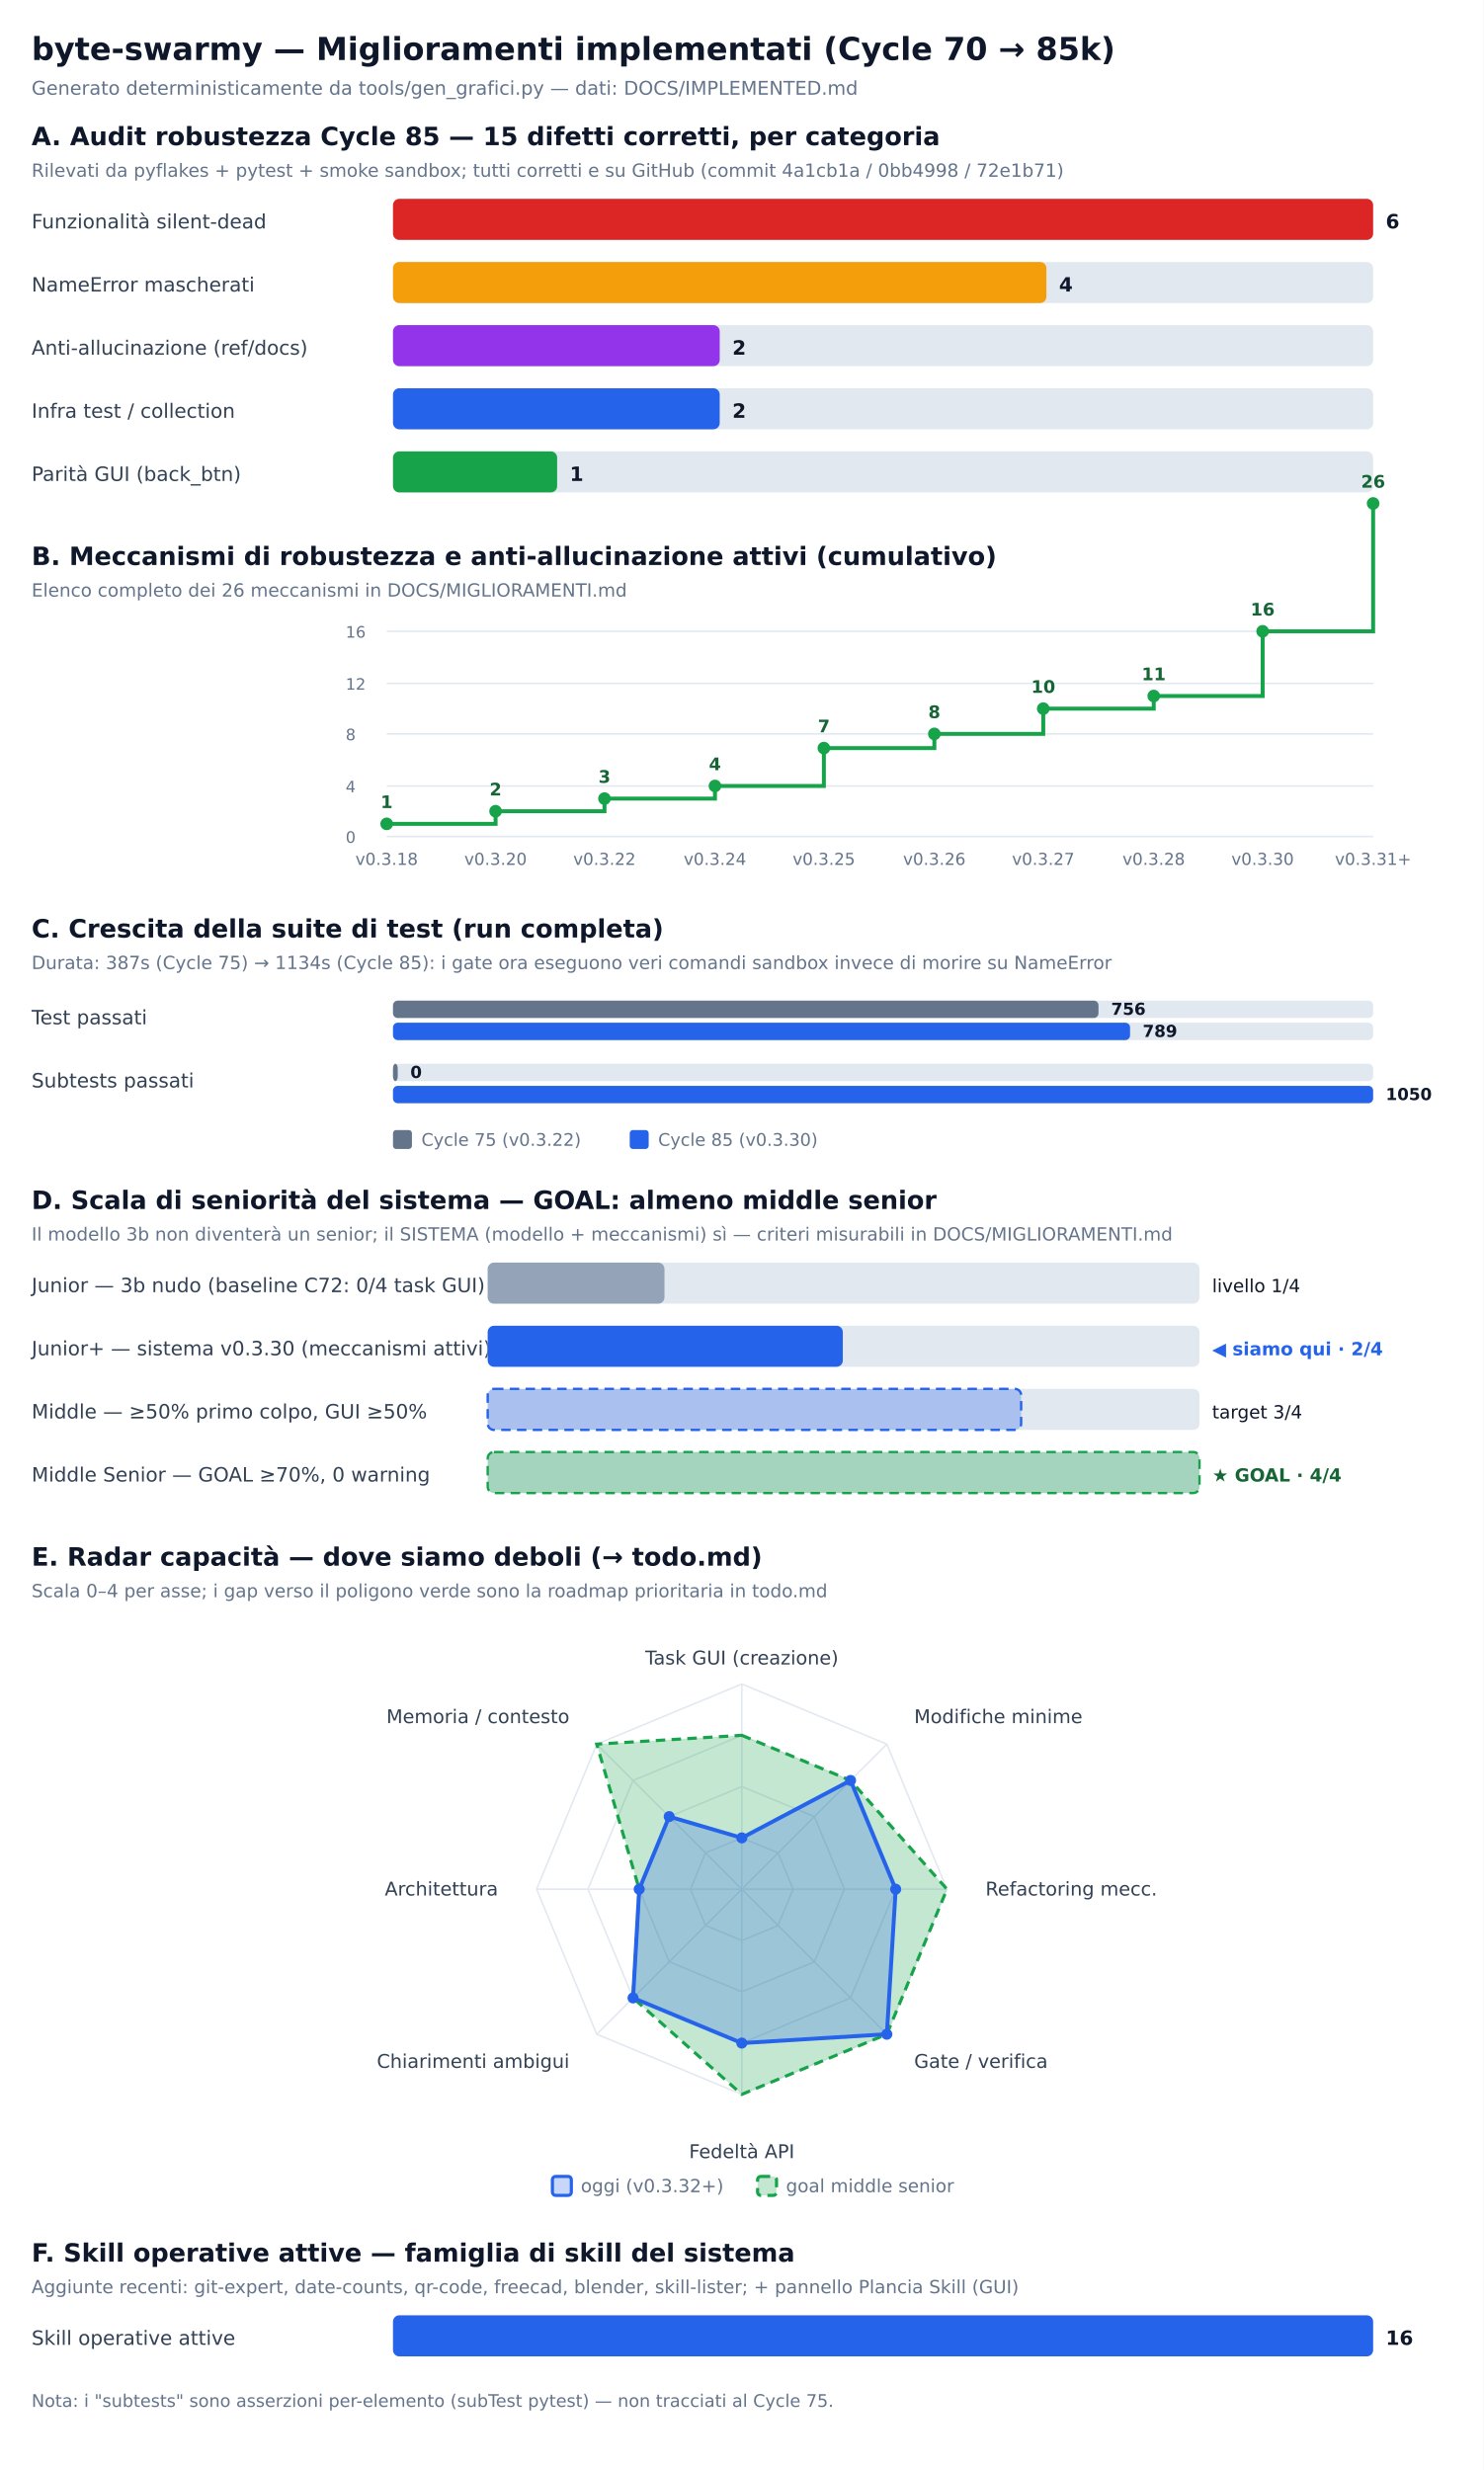
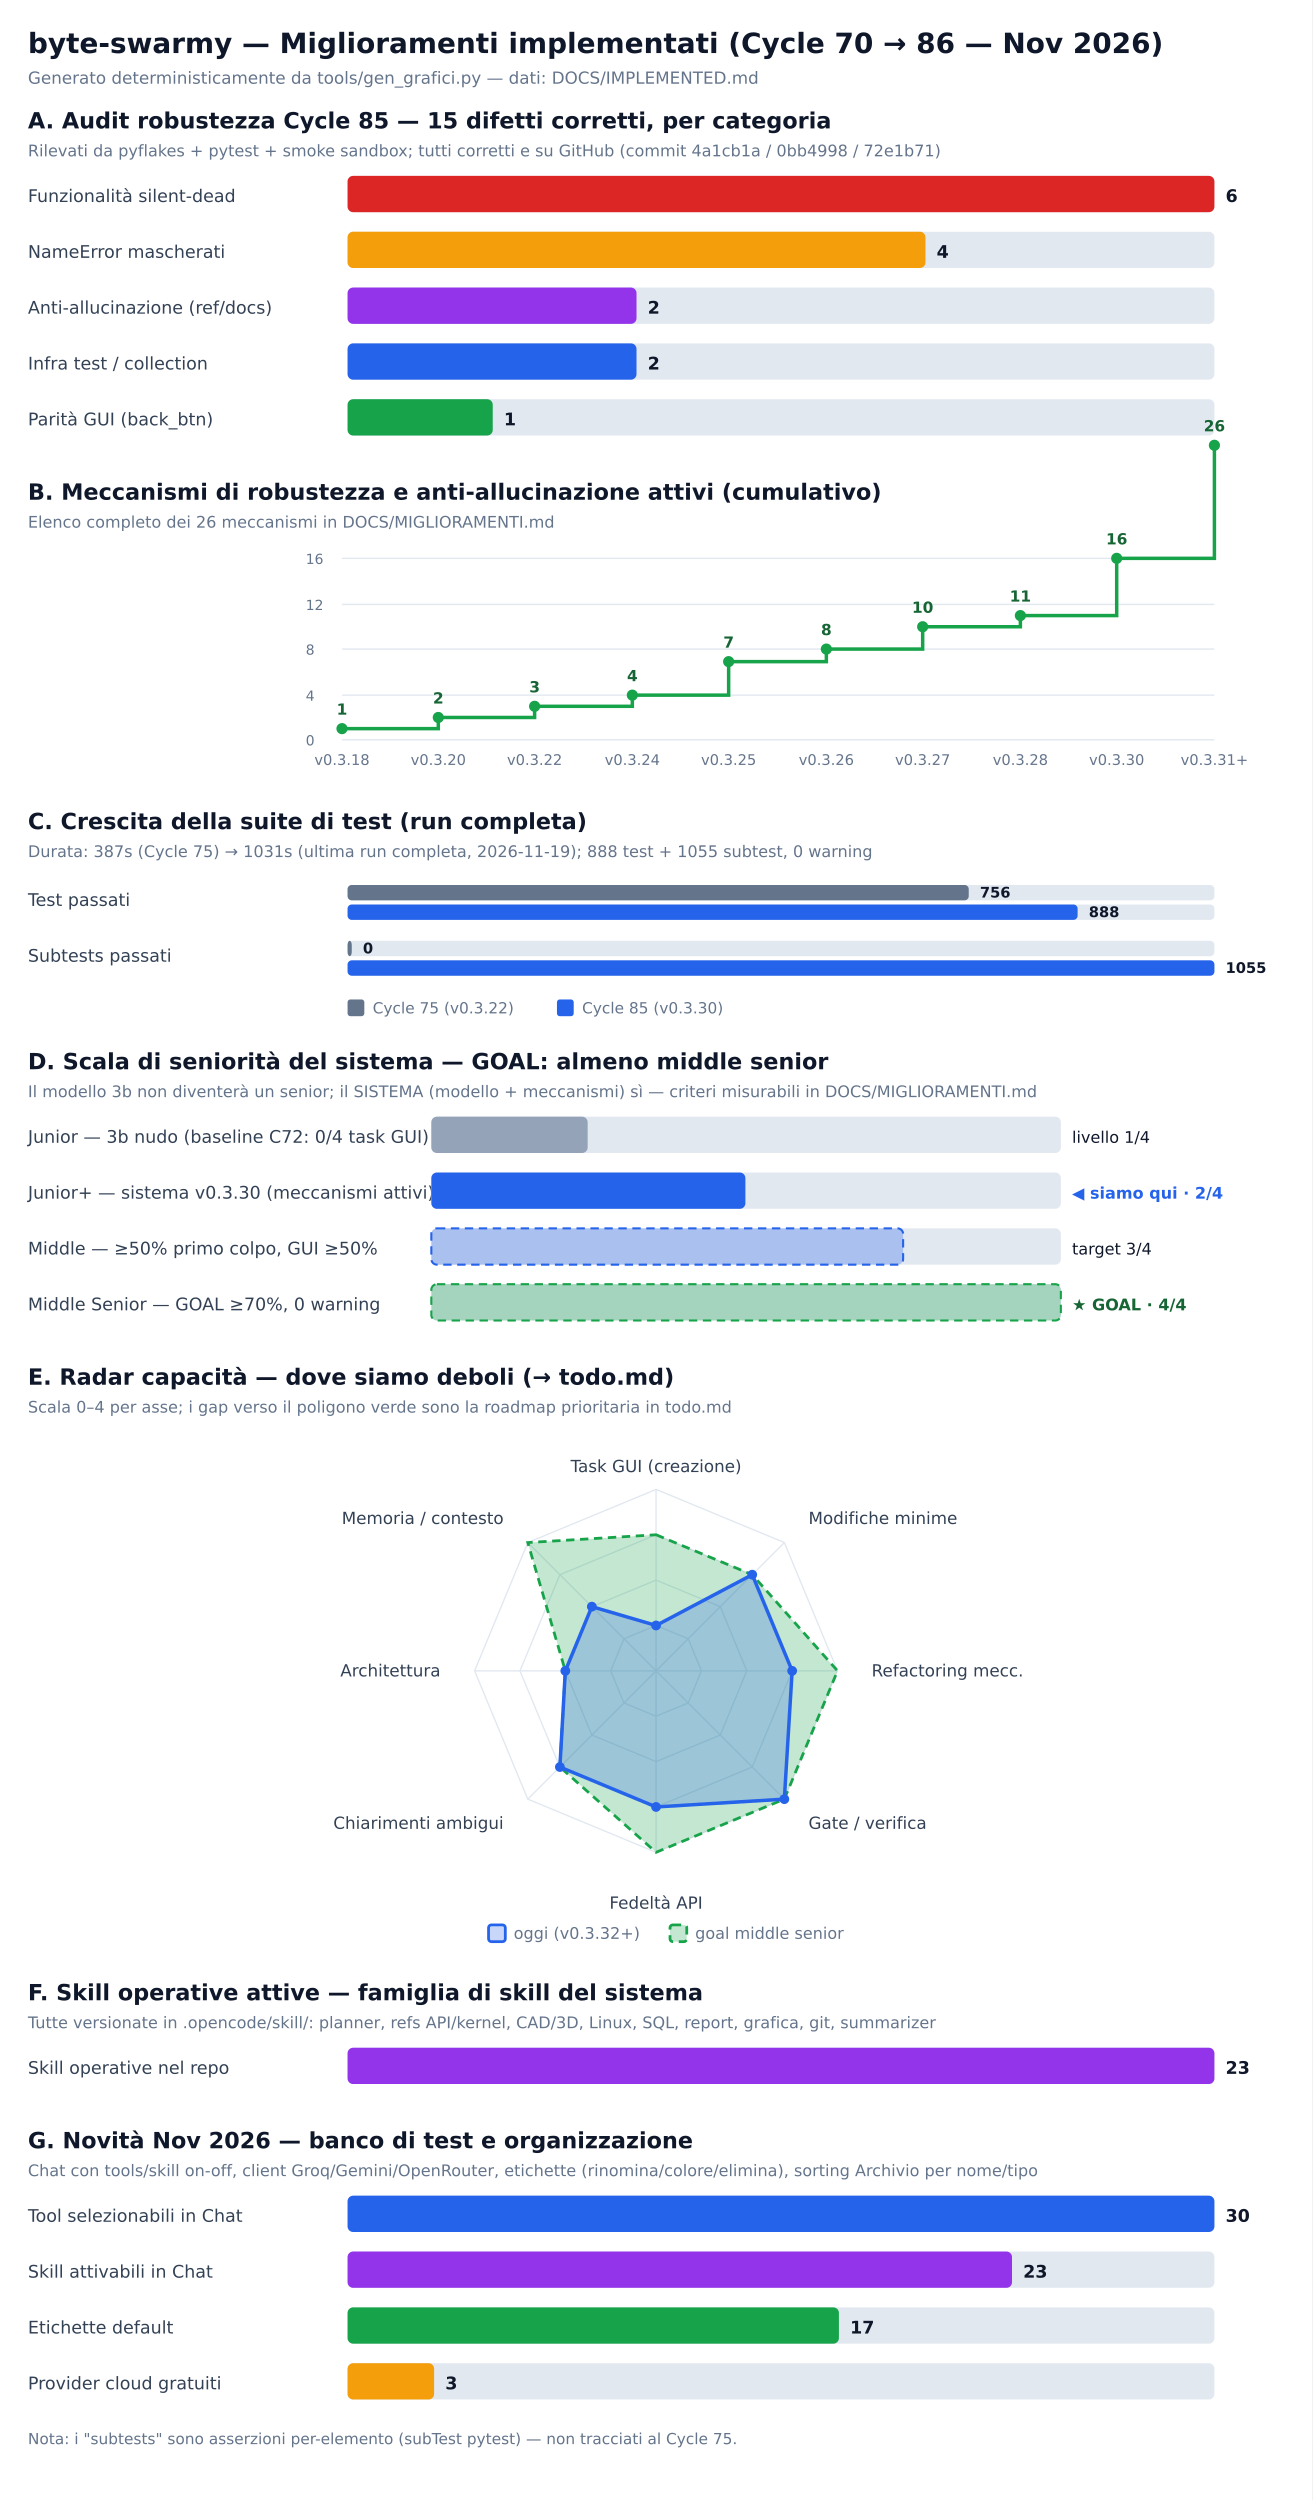
- <svg xmlns="http://www.w3.org/2000/svg" width="940" height="1565" viewBox="0 0 940 1565">
-   <rect width="940" height="1565" fill="#ffffff" />
-   <text x="20" y="38" font-family="DejaVu Sans, sans-serif" font-size="20" font-weight="bold" fill="#0f172a">byte-swarmy — Miglioramenti implementati (Cycle 70 → 85k)</text>
+ <svg xmlns="http://www.w3.org/2000/svg" width="940" height="1791" viewBox="0 0 940 1791">
+   <rect width="940" height="1791" fill="#ffffff" />
+   <text x="20" y="38" font-family="DejaVu Sans, sans-serif" font-size="20" font-weight="bold" fill="#0f172a">byte-swarmy — Miglioramenti implementati (Cycle 70 → 86 — Nov 2026)</text>
  <text x="20" y="60" font-family="DejaVu Sans, sans-serif" font-size="12" fill="#64748b">Generato deterministicamente da tools/gen_grafici.py — dati: DOCS/IMPLEMENTED.md</text>
  <text x="20" y="92" font-family="DejaVu Sans, sans-serif" font-size="16" font-weight="bold" fill="#0f172a">A. Audit robustezza Cycle 85 — 15 difetti corretti, per categoria</text>
  <text x="20" y="112" font-family="DejaVu Sans, sans-serif" font-size="11.5" fill="#64748b">Rilevati da pyflakes + pytest + smoke sandbox; tutti corretti e su GitHub (commit 4a1cb1a / 0bb4998 / 72e1b71)</text>
  <text x="20" y="144.72" font-family="DejaVu Sans, sans-serif" font-size="12.5" fill="#334155">Funzionalità silent-dead</text>
  <rect x="249" y="126" width="621" height="26" rx="4" fill="#e2e8f0" />
  <rect x="249" y="126" width="621" height="26" rx="4" fill="#dc2626" />
  <text x="878" y="144.72" font-family="DejaVu Sans, sans-serif" font-size="12.5" font-weight="bold" fill="#0f172a">6</text>
  <text x="20" y="184.72" font-family="DejaVu Sans, sans-serif" font-size="12.5" fill="#334155">NameError mascherati</text>
  <rect x="249" y="166" width="621" height="26" rx="4" fill="#e2e8f0" />
  <rect x="249" y="166" width="414" height="26" rx="4" fill="#f59e0b" />
  <text x="671" y="184.72" font-family="DejaVu Sans, sans-serif" font-size="12.5" font-weight="bold" fill="#0f172a">4</text>
  <text x="20" y="224.72" font-family="DejaVu Sans, sans-serif" font-size="12.5" fill="#334155">Anti-allucinazione (ref/docs)</text>
  <rect x="249" y="206" width="621" height="26" rx="4" fill="#e2e8f0" />
  <rect x="249" y="206" width="207" height="26" rx="4" fill="#9333ea" />
  <text x="464" y="224.72" font-family="DejaVu Sans, sans-serif" font-size="12.5" font-weight="bold" fill="#0f172a">2</text>
  <text x="20" y="264.72" font-family="DejaVu Sans, sans-serif" font-size="12.5" fill="#334155">Infra test / collection</text>
  <rect x="249" y="246" width="621" height="26" rx="4" fill="#e2e8f0" />
  <rect x="249" y="246" width="207" height="26" rx="4" fill="#2563eb" />
  <text x="464" y="264.72" font-family="DejaVu Sans, sans-serif" font-size="12.5" font-weight="bold" fill="#0f172a">2</text>
  <text x="20" y="304.72" font-family="DejaVu Sans, sans-serif" font-size="12.5" fill="#334155">Parità GUI (back_btn)</text>
  <rect x="249" y="286" width="621" height="26" rx="4" fill="#e2e8f0" />
  <rect x="249" y="286" width="104" height="26" rx="4" fill="#16a34a" />
  <text x="361" y="304.72" font-family="DejaVu Sans, sans-serif" font-size="12.5" font-weight="bold" fill="#0f172a">1</text>
  <text x="20" y="358" font-family="DejaVu Sans, sans-serif" font-size="16" font-weight="bold" fill="#0f172a">B. Meccanismi di robustezza e anti-allucinazione attivi (cumulativo)</text>
  <text x="20" y="378" font-family="DejaVu Sans, sans-serif" font-size="11.5" fill="#64748b">Elenco completo dei 26 meccanismi in DOCS/MIGLIORAMENTI.md</text>
  <line x1="245" y1="530" x2="870" y2="530" stroke="#e2e8f0" stroke-width="1" />
  <text x="219" y="534" font-family="DejaVu Sans, sans-serif" font-size="10" fill="#64748b">0</text>
  <line x1="245" y1="498" x2="870" y2="498" stroke="#e2e8f0" stroke-width="1" />
  <text x="219" y="502" font-family="DejaVu Sans, sans-serif" font-size="10" fill="#64748b">4</text>
  <line x1="245" y1="465" x2="870" y2="465" stroke="#e2e8f0" stroke-width="1" />
  <text x="219" y="469" font-family="DejaVu Sans, sans-serif" font-size="10" fill="#64748b">8</text>
  <line x1="245" y1="433" x2="870" y2="433" stroke="#e2e8f0" stroke-width="1" />
  <text x="219" y="437" font-family="DejaVu Sans, sans-serif" font-size="10" fill="#64748b">12</text>
  <line x1="245" y1="400" x2="870" y2="400" stroke="#e2e8f0" stroke-width="1" />
  <text x="219" y="404" font-family="DejaVu Sans, sans-serif" font-size="10" fill="#64748b">16</text>
  <path d="M 245 522 L 314 522 L 314 514 L 383 514 L 383 506 L 453 506 L 453 498 L 522 498 L 522 474 L 592 474 L 592 465 L 661 465 L 661 449 L 731 449 L 731 441 L 800 441 L 800 400 L 870 400 L 870 319" fill="none" stroke="#16a34a" stroke-width="2.5" />
  <circle cx="245" cy="522" r="4" fill="#16a34a" />
  <text x="245" y="512" font-family="DejaVu Sans, sans-serif" font-size="11" font-weight="bold" fill="#166534" text-anchor="middle">1</text>
  <text x="245" y="548" font-family="DejaVu Sans, sans-serif" font-size="10.5" fill="#64748b" text-anchor="middle">v0.3.18</text>
  <circle cx="314" cy="514" r="4" fill="#16a34a" />
  <text x="314" y="504" font-family="DejaVu Sans, sans-serif" font-size="11" font-weight="bold" fill="#166534" text-anchor="middle">2</text>
  <text x="314" y="548" font-family="DejaVu Sans, sans-serif" font-size="10.5" fill="#64748b" text-anchor="middle">v0.3.20</text>
  <circle cx="383" cy="506" r="4" fill="#16a34a" />
  <text x="383" y="496" font-family="DejaVu Sans, sans-serif" font-size="11" font-weight="bold" fill="#166534" text-anchor="middle">3</text>
  <text x="383" y="548" font-family="DejaVu Sans, sans-serif" font-size="10.5" fill="#64748b" text-anchor="middle">v0.3.22</text>
  <circle cx="453" cy="498" r="4" fill="#16a34a" />
  <text x="453" y="488" font-family="DejaVu Sans, sans-serif" font-size="11" font-weight="bold" fill="#166534" text-anchor="middle">4</text>
  <text x="453" y="548" font-family="DejaVu Sans, sans-serif" font-size="10.5" fill="#64748b" text-anchor="middle">v0.3.24</text>
  <circle cx="522" cy="474" r="4" fill="#16a34a" />
  <text x="522" y="464" font-family="DejaVu Sans, sans-serif" font-size="11" font-weight="bold" fill="#166534" text-anchor="middle">7</text>
  <text x="522" y="548" font-family="DejaVu Sans, sans-serif" font-size="10.5" fill="#64748b" text-anchor="middle">v0.3.25</text>
  <circle cx="592" cy="465" r="4" fill="#16a34a" />
  <text x="592" y="455" font-family="DejaVu Sans, sans-serif" font-size="11" font-weight="bold" fill="#166534" text-anchor="middle">8</text>
  <text x="592" y="548" font-family="DejaVu Sans, sans-serif" font-size="10.5" fill="#64748b" text-anchor="middle">v0.3.26</text>
  <circle cx="661" cy="449" r="4" fill="#16a34a" />
  <text x="661" y="439" font-family="DejaVu Sans, sans-serif" font-size="11" font-weight="bold" fill="#166534" text-anchor="middle">10</text>
  <text x="661" y="548" font-family="DejaVu Sans, sans-serif" font-size="10.5" fill="#64748b" text-anchor="middle">v0.3.27</text>
  <circle cx="731" cy="441" r="4" fill="#16a34a" />
  <text x="731" y="431" font-family="DejaVu Sans, sans-serif" font-size="11" font-weight="bold" fill="#166534" text-anchor="middle">11</text>
  <text x="731" y="548" font-family="DejaVu Sans, sans-serif" font-size="10.5" fill="#64748b" text-anchor="middle">v0.3.28</text>
  <circle cx="800" cy="400" r="4" fill="#16a34a" />
  <text x="800" y="390" font-family="DejaVu Sans, sans-serif" font-size="11" font-weight="bold" fill="#166534" text-anchor="middle">16</text>
  <text x="800" y="548" font-family="DejaVu Sans, sans-serif" font-size="10.5" fill="#64748b" text-anchor="middle">v0.3.30</text>
  <circle cx="870" cy="319" r="4" fill="#16a34a" />
  <text x="870" y="309" font-family="DejaVu Sans, sans-serif" font-size="11" font-weight="bold" fill="#166534" text-anchor="middle">26</text>
  <text x="870" y="548" font-family="DejaVu Sans, sans-serif" font-size="10.5" fill="#64748b" text-anchor="middle">v0.3.31+</text>
  <text x="20" y="594" font-family="DejaVu Sans, sans-serif" font-size="16" font-weight="bold" fill="#0f172a">C. Crescita della suite di test (run completa)</text>
-   <text x="20" y="614" font-family="DejaVu Sans, sans-serif" font-size="11.5" fill="#64748b">Durata: 387s (Cycle 75) → 1134s (Cycle 85): i gate ora eseguono veri comandi sandbox invece di morire su NameError</text>
+   <text x="20" y="614" font-family="DejaVu Sans, sans-serif" font-size="11.5" fill="#64748b">Durata: 387s (Cycle 75) → 1031s (ultima run completa, 2026-11-19); 888 test + 1055 subtest, 0 warning</text>
  <text x="20" y="649" font-family="DejaVu Sans, sans-serif" font-size="12.5" fill="#334155">Test passati</text>
  <rect x="249" y="634" width="621" height="11" rx="3" fill="#e2e8f0" />
-   <rect x="249" y="634" width="447" height="11" rx="3" fill="#64748b" />
-   <text x="704" y="643" font-family="DejaVu Sans, sans-serif" font-size="10.5" font-weight="bold" fill="#0f172a">756</text>
+   <rect x="249" y="634" width="445" height="11" rx="3" fill="#64748b" />
+   <text x="702" y="643" font-family="DejaVu Sans, sans-serif" font-size="10.5" font-weight="bold" fill="#0f172a">756</text>
  <rect x="249" y="648" width="621" height="11" rx="3" fill="#e2e8f0" />
-   <rect x="249" y="648" width="467" height="11" rx="3" fill="#2563eb" />
-   <text x="724" y="657" font-family="DejaVu Sans, sans-serif" font-size="10.5" font-weight="bold" fill="#0f172a">789</text>
+   <rect x="249" y="648" width="523" height="11" rx="3" fill="#2563eb" />
+   <text x="780" y="657" font-family="DejaVu Sans, sans-serif" font-size="10.5" font-weight="bold" fill="#0f172a">888</text>
  <text x="20" y="689" font-family="DejaVu Sans, sans-serif" font-size="12.5" fill="#334155">Subtests passati</text>
  <rect x="249" y="674" width="621" height="11" rx="3" fill="#e2e8f0" />
  <rect x="249" y="674" width="3" height="11" rx="3" fill="#64748b" />
  <text x="260" y="683" font-family="DejaVu Sans, sans-serif" font-size="10.5" font-weight="bold" fill="#0f172a">0</text>
  <rect x="249" y="688" width="621" height="11" rx="3" fill="#e2e8f0" />
  <rect x="249" y="688" width="621" height="11" rx="3" fill="#2563eb" />
-   <text x="878" y="697" font-family="DejaVu Sans, sans-serif" font-size="10.5" font-weight="bold" fill="#0f172a">1050</text>
+   <text x="878" y="697" font-family="DejaVu Sans, sans-serif" font-size="10.5" font-weight="bold" fill="#0f172a">1055</text>
  <rect x="249" y="716" width="12" height="12" rx="2" fill="#64748b" />
  <text x="267" y="726" font-family="DejaVu Sans, sans-serif" font-size="11" fill="#64748b">Cycle 75 (v0.3.22)</text>
  <rect x="399" y="716" width="12" height="12" rx="2" fill="#2563eb" />
  <text x="417" y="726" font-family="DejaVu Sans, sans-serif" font-size="11" fill="#64748b">Cycle 85 (v0.3.30)</text>
  <text x="20" y="766" font-family="DejaVu Sans, sans-serif" font-size="16" font-weight="bold" fill="#0f172a">D. Scala di seniorità del sistema — GOAL: almeno middle senior</text>
  <text x="20" y="786" font-family="DejaVu Sans, sans-serif" font-size="11.5" fill="#64748b">Il modello 3b non diventerà un senior; il SISTEMA (modello + meccanismi) sì — criteri misurabili in DOCS/MIGLIORAMENTI.md</text>
  <text x="20" y="818.72" font-family="DejaVu Sans, sans-serif" font-size="12.5" fill="#334155">Junior — 3b nudo (baseline C72: 0/4 task GUI)</text>
  <rect x="309" y="800" width="451" height="26" rx="4" fill="#e2e8f0" />
  <rect x="309" y="800" width="112" height="26" rx="4" fill="#94a3b8" fill-opacity="1.0" />
  <text x="768" y="818.72" font-family="DejaVu Sans, sans-serif" font-size="11.5" font-weight="normal" fill="#0f172a">livello 1/4</text>
  <text x="20" y="858.72" font-family="DejaVu Sans, sans-serif" font-size="12.5" fill="#334155">Junior+ — sistema v0.3.30 (meccanismi attivi)</text>
  <rect x="309" y="840" width="451" height="26" rx="4" fill="#e2e8f0" />
  <rect x="309" y="840" width="225" height="26" rx="4" fill="#2563eb" fill-opacity="1.0" />
  <text x="768" y="858.72" font-family="DejaVu Sans, sans-serif" font-size="11.5" font-weight="bold" fill="#2563eb">◀ siamo qui · 2/4</text>
  <text x="20" y="898.72" font-family="DejaVu Sans, sans-serif" font-size="12.5" fill="#334155">Middle — ≥50% primo colpo, GUI ≥50%</text>
  <rect x="309" y="880" width="451" height="26" rx="4" fill="#e2e8f0" />
  <rect x="309" y="880" width="338" height="26" rx="4" fill="#2563eb" fill-opacity="0.30" />
  <rect x="309" y="880" width="338" height="26" rx="4" fill="none" stroke="#2563eb" stroke-width="1.5" stroke-dasharray="6,4" />
  <text x="768" y="898.72" font-family="DejaVu Sans, sans-serif" font-size="11.5" font-weight="normal" fill="#0f172a">target 3/4</text>
  <text x="20" y="938.72" font-family="DejaVu Sans, sans-serif" font-size="12.5" fill="#334155">Middle Senior — GOAL ≥70%, 0 warning</text>
  <rect x="309" y="920" width="451" height="26" rx="4" fill="#e2e8f0" />
  <rect x="309" y="920" width="451" height="26" rx="4" fill="#16a34a" fill-opacity="0.30" />
  <rect x="309" y="920" width="451" height="26" rx="4" fill="none" stroke="#16a34a" stroke-width="1.5" stroke-dasharray="6,4" />
  <text x="768" y="938.72" font-family="DejaVu Sans, sans-serif" font-size="11.5" font-weight="bold" fill="#166534">★ GOAL · 4/4</text>
  <text x="20" y="992" font-family="DejaVu Sans, sans-serif" font-size="16" font-weight="bold" fill="#0f172a">E. Radar capacità — dove siamo deboli (→ todo.md)</text>
  <text x="20" y="1012" font-family="DejaVu Sans, sans-serif" font-size="11.5" fill="#64748b">Scala 0–4 per asse; i gap verso il poligono verde sono la roadmap prioritaria in todo.md</text>
  <polygon points="470.0,1164.5 493.0,1174.0 502.5,1197.0 493.0,1220.0 470.0,1229.5 447.0,1220.0 437.5,1197.0 447.0,1174.0" fill="none" stroke="#e2e8f0" stroke-width="1" />
  <polygon points="470.0,1132.0 516.0,1151.0 535.0,1197.0 516.0,1243.0 470.0,1262.0 424.0,1243.0 405.0,1197.0 424.0,1151.0" fill="none" stroke="#e2e8f0" stroke-width="1" />
  <polygon points="470.0,1099.5 538.9,1128.1 567.5,1197.0 538.9,1265.9 470.0,1294.5 401.1,1265.9 372.5,1197.0 401.1,1128.1" fill="none" stroke="#e2e8f0" stroke-width="1" />
  <polygon points="470.0,1067.0 561.9,1105.1 600.0,1197.0 561.9,1288.9 470.0,1327.0 378.1,1288.9 340.0,1197.0 378.1,1105.1" fill="none" stroke="#e2e8f0" stroke-width="1" />
  <line x1="470" y1="1197" x2="470.0" y2="1067.0" stroke="#e2e8f0" stroke-width="1" />
  <text x="470.0" y="1054.6" font-family="DejaVu Sans, sans-serif" font-size="12" fill="#334155" text-anchor="middle">Task GUI (creazione)</text>
  <line x1="470" y1="1197" x2="561.9" y2="1105.1" stroke="#e2e8f0" stroke-width="1" />
  <text x="579.2" y="1091.8" font-family="DejaVu Sans, sans-serif" font-size="12" fill="#334155" text-anchor="start">Modifiche minime</text>
  <line x1="470" y1="1197" x2="600.0" y2="1197.0" stroke="#e2e8f0" stroke-width="1" />
  <text x="624.4" y="1201.0" font-family="DejaVu Sans, sans-serif" font-size="12" fill="#334155" text-anchor="start">Refactoring mecc.</text>
  <line x1="470" y1="1197" x2="561.9" y2="1288.9" stroke="#e2e8f0" stroke-width="1" />
  <text x="579.2" y="1310.2" font-family="DejaVu Sans, sans-serif" font-size="12" fill="#334155" text-anchor="start">Gate / verifica</text>
  <line x1="470" y1="1197" x2="470.0" y2="1327.0" stroke="#e2e8f0" stroke-width="1" />
  <text x="470.0" y="1367.4" font-family="DejaVu Sans, sans-serif" font-size="12" fill="#334155" text-anchor="middle">Fedeltà API</text>
  <line x1="470" y1="1197" x2="378.1" y2="1288.9" stroke="#e2e8f0" stroke-width="1" />
  <text x="360.8" y="1310.2" font-family="DejaVu Sans, sans-serif" font-size="12" fill="#334155" text-anchor="end">Chiarimenti ambigui</text>
  <line x1="470" y1="1197" x2="340.0" y2="1197.0" stroke="#e2e8f0" stroke-width="1" />
  <text x="315.6" y="1201.0" font-family="DejaVu Sans, sans-serif" font-size="12" fill="#334155" text-anchor="end">Architettura</text>
  <line x1="470" y1="1197" x2="378.1" y2="1105.1" stroke="#e2e8f0" stroke-width="1" />
  <text x="360.8" y="1091.8" font-family="DejaVu Sans, sans-serif" font-size="12" fill="#334155" text-anchor="end">Memoria / contesto</text>
  <polygon points="470.0,1099.5 538.9,1128.1 600.0,1197.0 561.9,1288.9 470.0,1327.0 401.1,1265.9 405.0,1197.0 378.1,1105.1" fill="#16a34a" fill-opacity="0.25" stroke="#16a34a" stroke-width="2" stroke-dasharray="6,4" stroke-opacity="1" />
  <polygon points="470.0,1164.5 538.9,1128.1 567.5,1197.0 561.9,1288.9 470.0,1294.5 401.1,1265.9 405.0,1197.0 424.0,1151.0" fill="#2563eb" fill-opacity="0.25" stroke="#2563eb" stroke-width="2.5" stroke-opacity="1" />
  <circle cx="470.0" cy="1164.5" r="3.5" fill="#2563eb" />
  <circle cx="538.9" cy="1128.1" r="3.5" fill="#2563eb" />
  <circle cx="567.5" cy="1197.0" r="3.5" fill="#2563eb" />
  <circle cx="561.9" cy="1288.9" r="3.5" fill="#2563eb" />
  <circle cx="470.0" cy="1294.5" r="3.5" fill="#2563eb" />
  <circle cx="401.1" cy="1265.9" r="3.5" fill="#2563eb" />
  <circle cx="405.0" cy="1197.0" r="3.5" fill="#2563eb" />
  <circle cx="424.0" cy="1151.0" r="3.5" fill="#2563eb" />
  <rect x="350" y="1379" width="12" height="12" rx="2" fill="#2563eb" fill-opacity="0.25" stroke="#2563eb" stroke-width="2" />
  <text x="368" y="1389" font-family="DejaVu Sans, sans-serif" font-size="11.5" fill="#64748b">oggi (v0.3.32+)</text>
  <rect x="480" y="1379" width="12" height="12" rx="2" fill="#16a34a" fill-opacity="0.25" stroke="#16a34a" stroke-width="2" stroke-dasharray="6,4" />
  <text x="498" y="1389" font-family="DejaVu Sans, sans-serif" font-size="11.5" fill="#64748b">goal middle senior</text>
  <text x="20" y="1433" font-family="DejaVu Sans, sans-serif" font-size="16" font-weight="bold" fill="#0f172a">F. Skill operative attive — famiglia di skill del sistema</text>
-   <text x="20" y="1453" font-family="DejaVu Sans, sans-serif" font-size="11.5" fill="#64748b">Aggiunte recenti: git-expert, date-counts, qr-code, freecad, blender, skill-lister; + pannello Plancia Skill (GUI)</text>
-   <text x="20" y="1485.72" font-family="DejaVu Sans, sans-serif" font-size="12.5" fill="#334155">Skill operative attive</text>
+   <text x="20" y="1453" font-family="DejaVu Sans, sans-serif" font-size="11.5" fill="#64748b">Tutte versionate in .opencode/skill/: planner, refs API/kernel, CAD/3D, Linux, SQL, report, grafica, git, summarizer</text>
+   <text x="20" y="1485.72" font-family="DejaVu Sans, sans-serif" font-size="12.5" fill="#334155">Skill operative nel repo</text>
  <rect x="249" y="1467" width="621" height="26" rx="4" fill="#e2e8f0" />
-   <rect x="249" y="1467" width="621" height="26" rx="4" fill="#2563eb" />
-   <text x="878" y="1485.72" font-family="DejaVu Sans, sans-serif" font-size="12.5" font-weight="bold" fill="#0f172a">16</text>
-   <text x="20" y="1525" font-family="DejaVu Sans, sans-serif" font-size="11" fill="#64748b">Nota: i "subtests" sono asserzioni per-elemento (subTest pytest) — non tracciati al Cycle 75.</text>
+   <rect x="249" y="1467" width="621" height="26" rx="4" fill="#9333ea" />
+   <text x="878" y="1485.72" font-family="DejaVu Sans, sans-serif" font-size="12.5" font-weight="bold" fill="#0f172a">23</text>
+   <text x="20" y="1539" font-family="DejaVu Sans, sans-serif" font-size="16" font-weight="bold" fill="#0f172a">G. Novità Nov 2026 — banco di test e organizzazione</text>
+   <text x="20" y="1559" font-family="DejaVu Sans, sans-serif" font-size="11.5" fill="#64748b">Chat con tools/skill on-off, client Groq/Gemini/OpenRouter, etichette (rinomina/colore/elimina), sorting Archivio per nome/tipo</text>
+   <text x="20" y="1591.72" font-family="DejaVu Sans, sans-serif" font-size="12.5" fill="#334155">Tool selezionabili in Chat</text>
+   <rect x="249" y="1573" width="621" height="26" rx="4" fill="#e2e8f0" />
+   <rect x="249" y="1573" width="621" height="26" rx="4" fill="#2563eb" />
+   <text x="878" y="1591.72" font-family="DejaVu Sans, sans-serif" font-size="12.5" font-weight="bold" fill="#0f172a">30</text>
+   <text x="20" y="1631.72" font-family="DejaVu Sans, sans-serif" font-size="12.5" fill="#334155">Skill attivabili in Chat</text>
+   <rect x="249" y="1613" width="621" height="26" rx="4" fill="#e2e8f0" />
+   <rect x="249" y="1613" width="476" height="26" rx="4" fill="#9333ea" />
+   <text x="733" y="1631.72" font-family="DejaVu Sans, sans-serif" font-size="12.5" font-weight="bold" fill="#0f172a">23</text>
+   <text x="20" y="1671.72" font-family="DejaVu Sans, sans-serif" font-size="12.5" fill="#334155">Etichette default</text>
+   <rect x="249" y="1653" width="621" height="26" rx="4" fill="#e2e8f0" />
+   <rect x="249" y="1653" width="352" height="26" rx="4" fill="#16a34a" />
+   <text x="609" y="1671.72" font-family="DejaVu Sans, sans-serif" font-size="12.5" font-weight="bold" fill="#0f172a">17</text>
+   <text x="20" y="1711.72" font-family="DejaVu Sans, sans-serif" font-size="12.5" fill="#334155">Provider cloud gratuiti</text>
+   <rect x="249" y="1693" width="621" height="26" rx="4" fill="#e2e8f0" />
+   <rect x="249" y="1693" width="62" height="26" rx="4" fill="#f59e0b" />
+   <text x="319" y="1711.72" font-family="DejaVu Sans, sans-serif" font-size="12.5" font-weight="bold" fill="#0f172a">3</text>
+   <text x="20" y="1751" font-family="DejaVu Sans, sans-serif" font-size="11" fill="#64748b">Nota: i "subtests" sono asserzioni per-elemento (subTest pytest) — non tracciati al Cycle 75.</text>
</svg>
